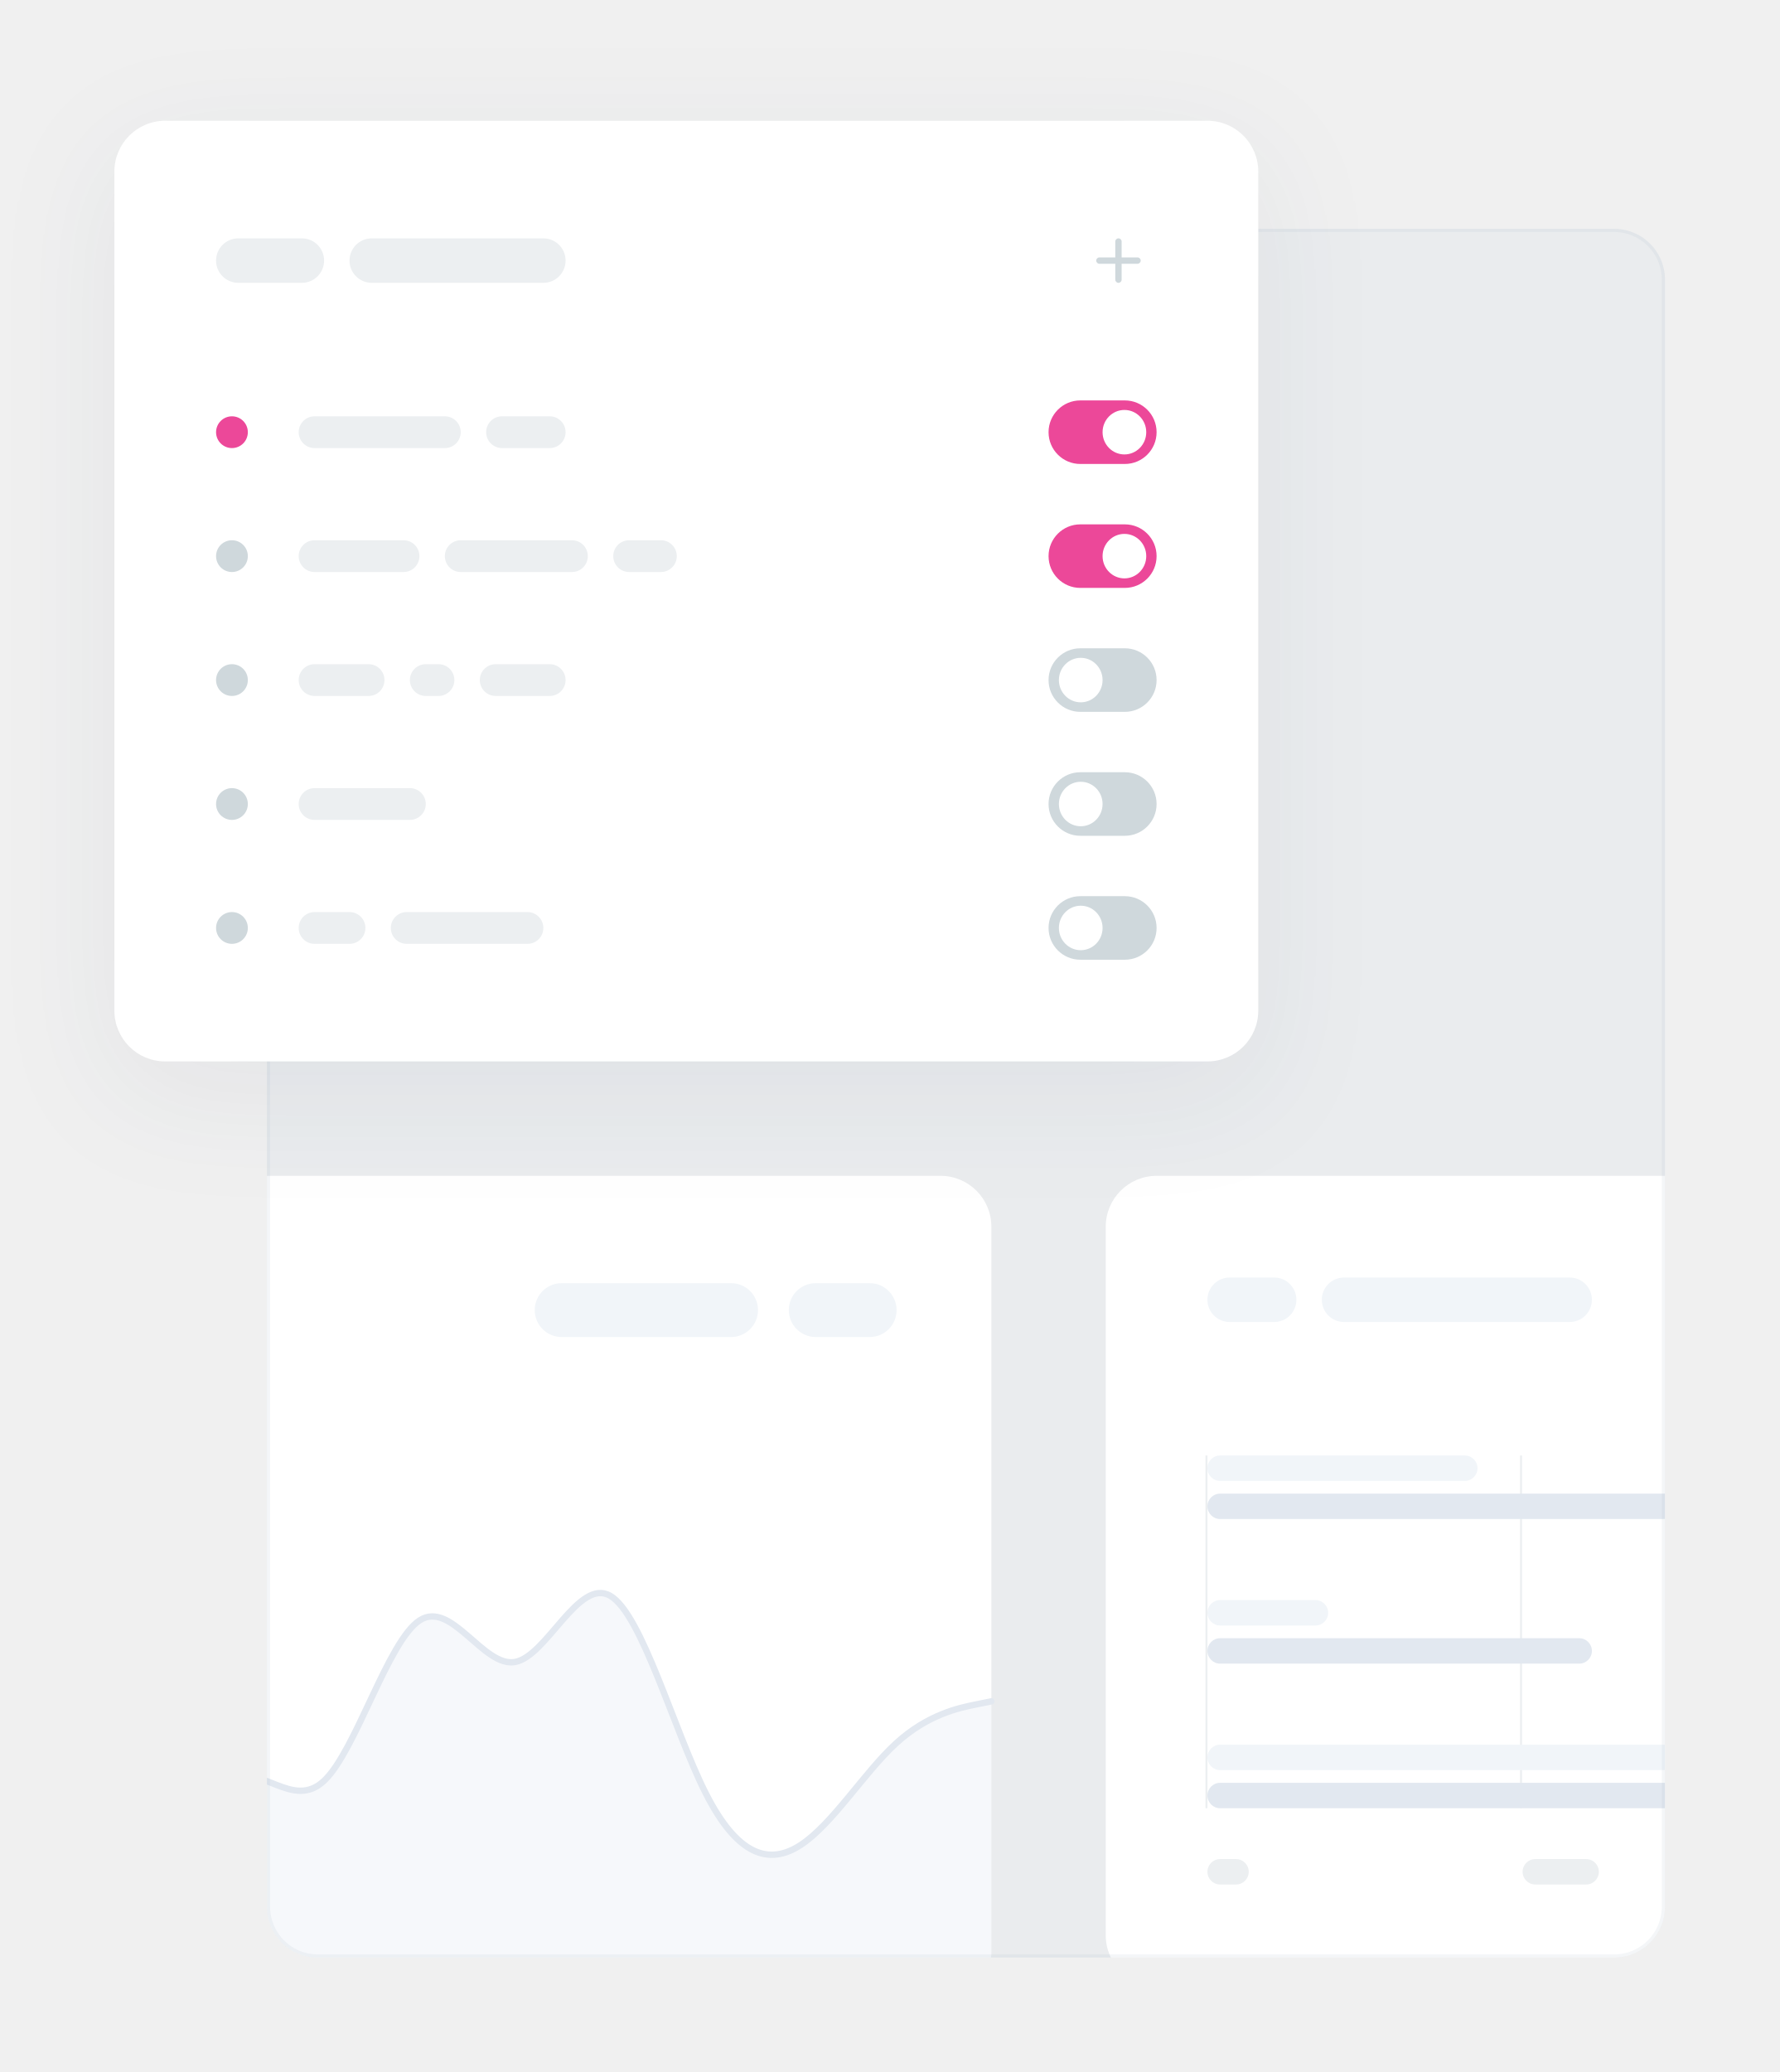
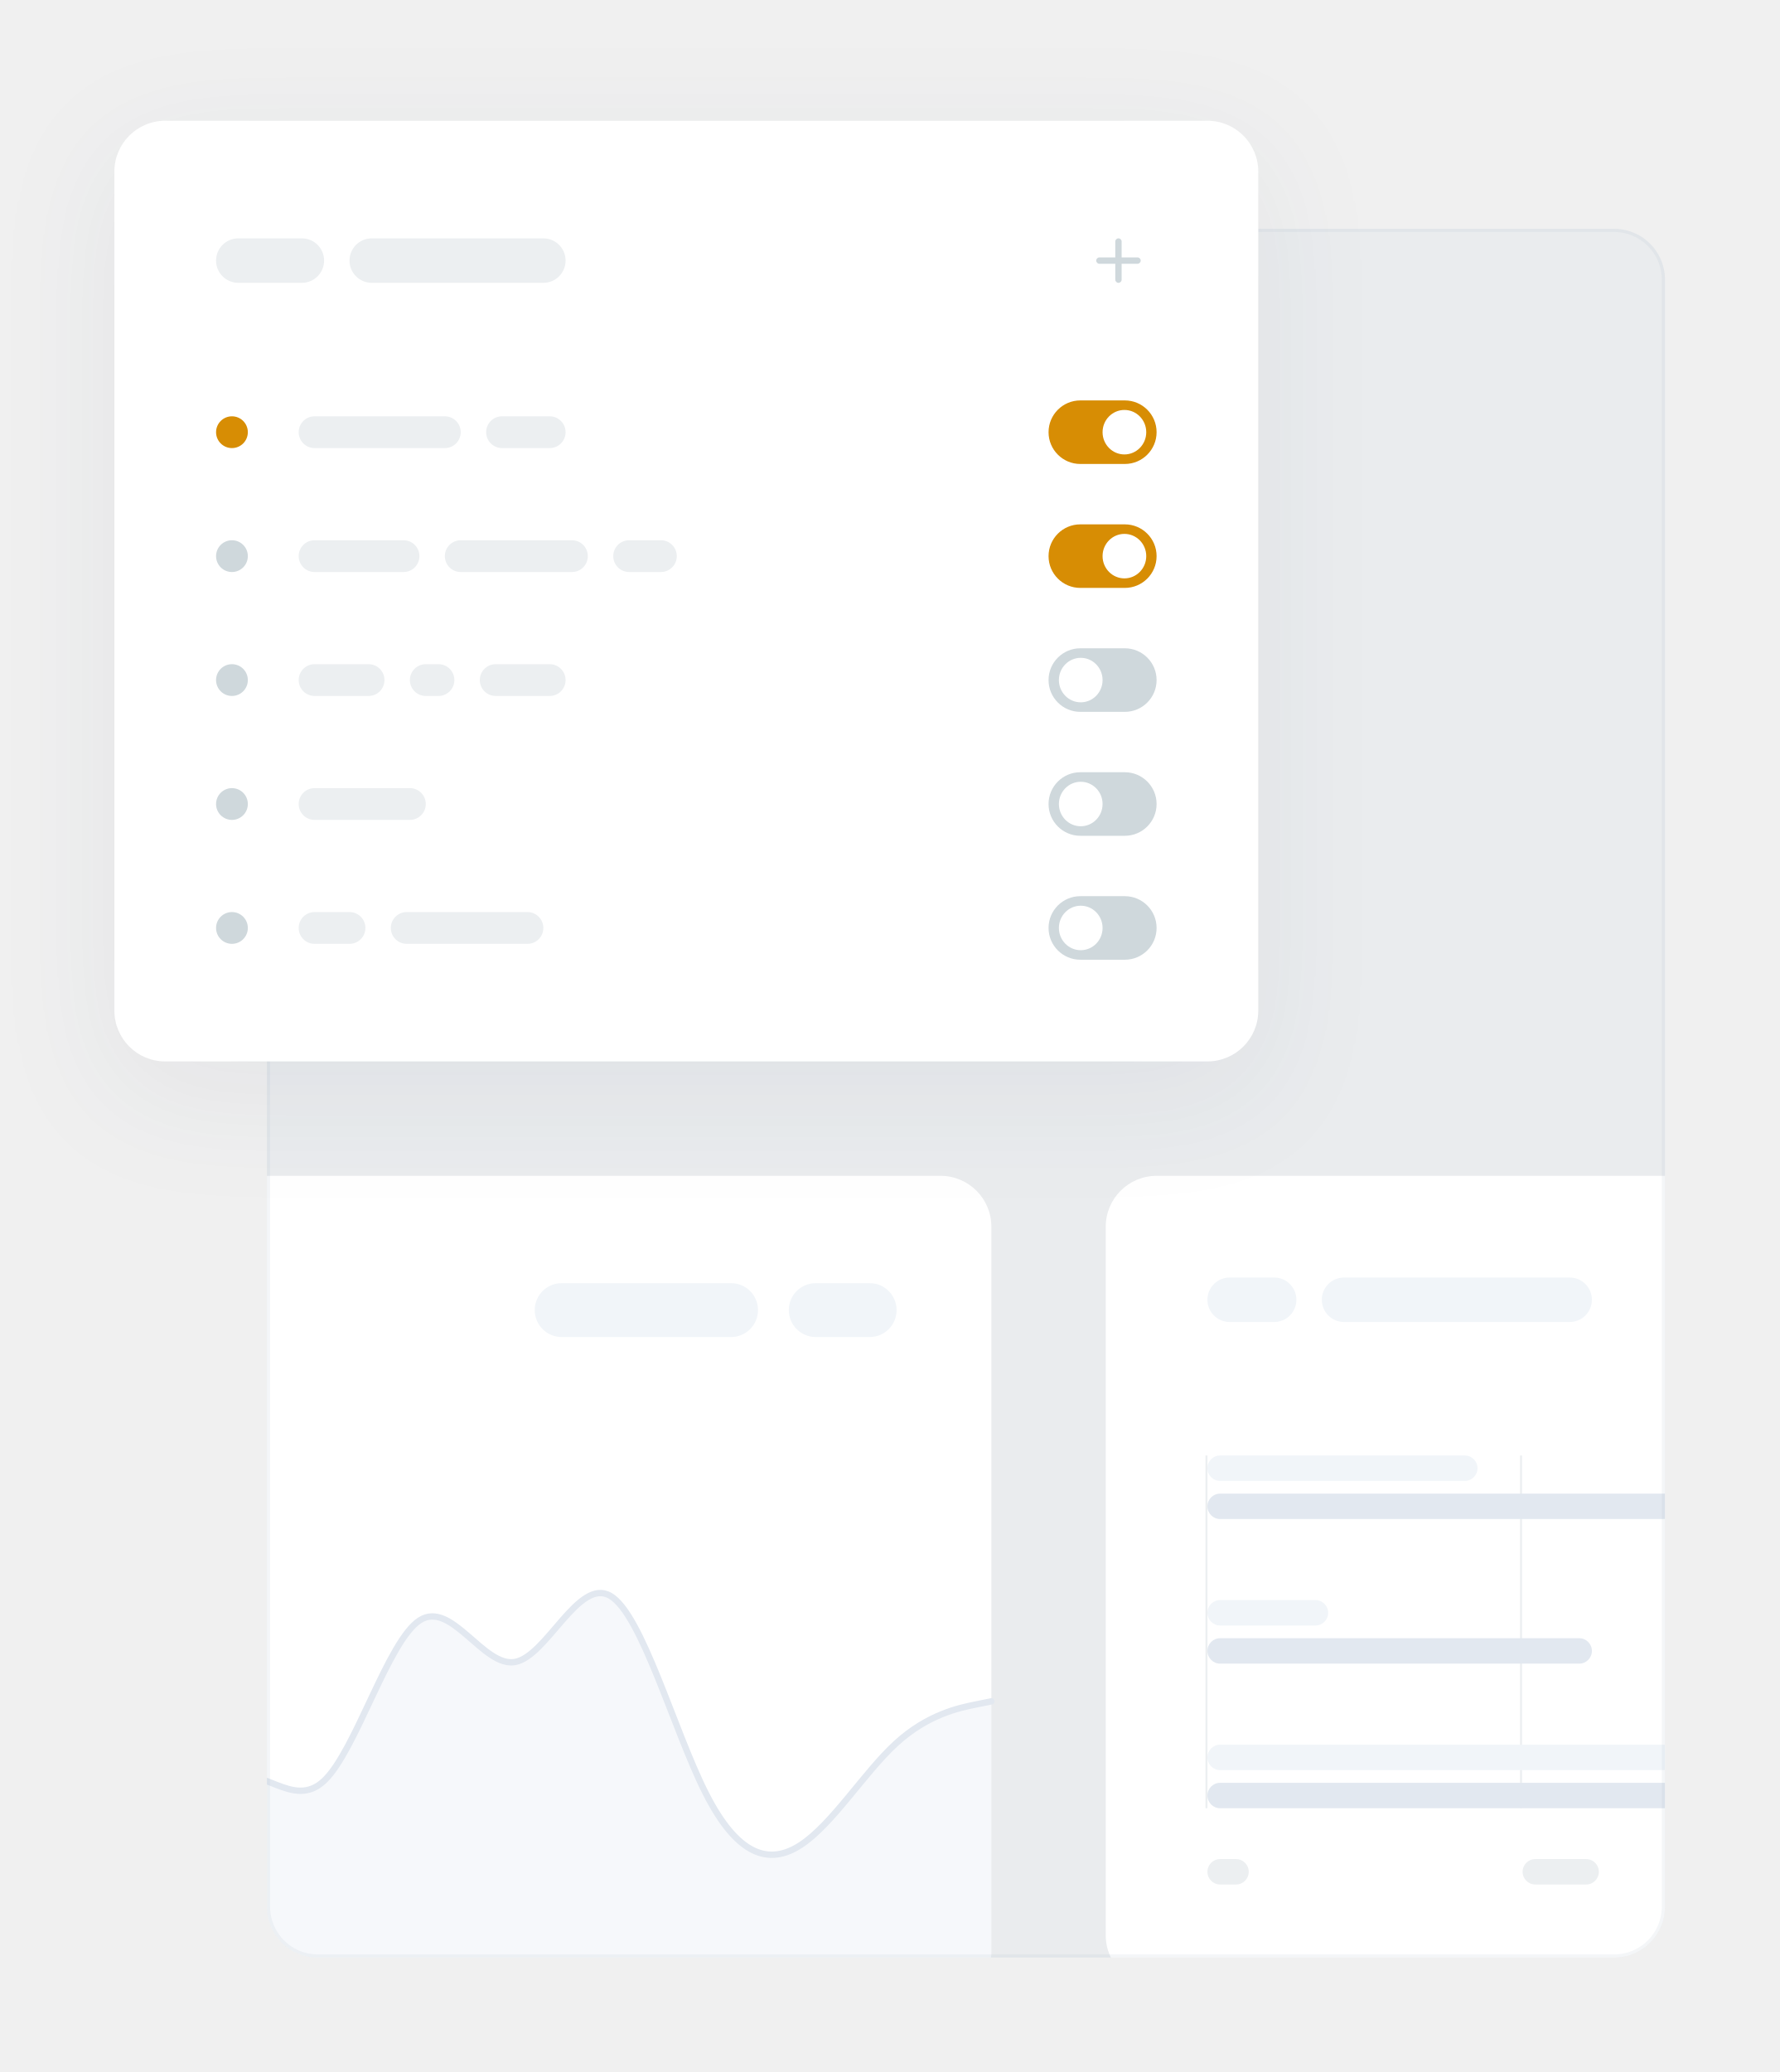
<svg xmlns="http://www.w3.org/2000/svg" width="560" height="652" viewBox="0 0 560 652" fill="none">
  <g clip-path="url(#clip0_797_1316)">
    <g clip-path="url(#clip1_797_1316)">
      <rect x="84" y="72" width="440" height="544" rx="16" fill="#4074BC" fill-opacity="0.03" />
      <rect x="-200" y="370" width="512" height="260" rx="16" fill="white" />
      <path opacity="0.3" d="M-42.831 631.07L-47.828 641.828H311.999V535.363L307.002 536.377C302.004 537.394 292.008 539.425 282.014 548.573C272.018 557.72 262.023 573.986 252.027 580.543C242.033 587.1 232.036 583.951 222.042 564.162C212.048 544.375 202.051 507.948 192.057 502.161C182.061 496.374 172.067 521.226 162.07 522.982C152.076 524.736 142.08 503.391 132.085 509.881C122.091 516.371 112.095 550.693 102.1 560.263C92.104 569.831 82.11 554.649 72.114 559.866C62.119 565.082 52.123 590.698 42.129 601.993C32.134 613.291 22.138 610.266 12.144 603.759C2.147 597.254 -7.847 587.266 -17.843 593.03C-27.837 598.796 -37.834 620.312 -42.831 631.07Z" fill="#E2E8F0" />
      <path d="M-47.828 641.828L-42.831 631.07C-37.834 620.312 -27.837 598.796 -17.843 593.03C-7.847 587.266 2.147 597.254 12.144 603.759C22.138 610.266 32.134 613.291 42.129 601.993C52.123 590.698 62.119 565.082 72.114 559.866C82.11 554.649 92.104 569.831 102.1 560.263C112.095 550.693 122.091 516.371 132.085 509.881C142.08 503.391 152.076 524.736 162.07 522.982C172.067 521.226 182.061 496.374 192.057 502.161C202.051 507.948 212.048 544.375 222.042 564.162C232.036 583.951 242.033 587.1 252.027 580.543C262.023 573.986 272.018 557.72 282.014 548.573C292.008 539.425 302.004 537.394 307.002 536.377L311.999 535.363" stroke="#E2E8F0" stroke-width="2" stroke-linecap="round" />
      <path d="M230.078 403.77H176.77C172.086 403.77 168.289 407.567 168.289 412.25C168.289 416.934 172.086 420.731 176.77 420.731H230.078C234.761 420.731 238.558 416.934 238.558 412.25C238.558 407.567 234.761 403.77 230.078 403.77Z" fill="#F1F5F9" />
      <path d="M273.692 403.77H256.731C252.047 403.77 248.25 407.567 248.25 412.25C248.25 416.934 252.047 420.731 256.731 420.731H273.692C278.376 420.731 282.173 416.934 282.173 412.25C282.173 407.567 278.376 403.77 273.692 403.77Z" fill="#F1F5F9" />
      <rect x="348" y="370" width="394" height="255" rx="16" fill="white" />
      <path d="M401 402H387C383.134 402 380 405.134 380 409C380 412.866 383.134 416 387 416H401C404.866 416 408 412.866 408 409C408 405.134 404.866 402 401 402Z" fill="#F1F5F9" />
      <path d="M494 402H423C419.134 402 416 405.134 416 409C416 412.866 419.134 416 423 416H494C497.866 416 501 412.866 501 409C501 405.134 497.866 402 494 402Z" fill="#F1F5F9" />
      <path d="M389 585H384C381.791 585 380 586.791 380 589C380 591.209 381.791 593 384 593H389C391.209 593 393 591.209 393 589C393 586.791 391.209 585 389 585Z" fill="#ECEFF1" />
      <path d="M499.191 585H483.191C480.982 585 479.191 586.791 479.191 589C479.191 591.209 480.982 593 483.191 593H499.191C501.401 593 503.191 591.209 503.191 589C503.191 586.791 501.401 585 499.191 585Z" fill="#ECEFF1" />
      <path d="M379.695 569V458" stroke="#ECEFF1" stroke-width="0.612" />
      <path d="M478.695 569V458" stroke="#ECEFF1" stroke-width="0.612" />
      <path d="M461 458H384C381.791 458 380 459.791 380 462C380 464.209 381.791 466 384 466H461C463.209 466 465 464.209 465 462C465 459.791 463.209 458 461 458Z" fill="#F1F5F9" />
      <path d="M536 470H384C381.791 470 380 471.791 380 474C380 476.209 381.791 478 384 478H536C538.209 478 540 476.209 540 474C540 471.791 538.209 470 536 470Z" fill="#E2E8F0" />
      <path d="M414 503.5H384C381.791 503.5 380 505.291 380 507.5C380 509.709 381.791 511.5 384 511.5H414C416.209 511.5 418 509.709 418 507.5C418 505.291 416.209 503.5 414 503.5Z" fill="#F1F5F9" />
      <path d="M497 515.5H384C381.791 515.5 380 517.291 380 519.5C380 521.709 381.791 523.5 384 523.5H497C499.209 523.5 501 521.709 501 519.5C501 517.291 499.209 515.5 497 515.5Z" fill="#E2E8F0" />
      <path d="M591 549H384C381.791 549 380 550.791 380 553C380 555.209 381.791 557 384 557H591C593.209 557 595 555.209 595 553C595 550.791 593.209 549 591 549Z" fill="#F1F5F9" />
      <path d="M684 561H384C381.791 561 380 562.791 380 565C380 567.209 381.791 569 384 569H684C686.209 569 688 567.209 688 565C688 562.791 686.209 561 684 561Z" fill="#E2E8F0" />
    </g>
    <rect x="84.5" y="72.5" width="439" height="543" rx="15.5" stroke="#94A3B8" stroke-opacity="0.1" />
    <g filter="url(#filter0_d_797_1316)">
      <rect x="36" y="38" width="360" height="296" rx="16" fill="white" />
    </g>
    <path d="M95 75H75C71.134 75 68 78.134 68 82C68 85.866 71.134 89 75 89H95C98.866 89 102 85.866 102 82C102 78.134 98.866 75 95 75Z" fill="#ECEFF1" />
    <path d="M171 75H117C113.134 75 110 78.134 110 82C110 85.866 113.134 89 117 89H171C174.866 89 178 85.866 178 82C178 78.134 174.866 75 171 75Z" fill="#ECEFF1" />
    <path d="M358 83H353V88C353 88.55 352.55 89 352 89C351.45 89 351 88.55 351 88V83H346C345.45 83 345 82.55 345 82C345 81.45 345.45 81 346 81H351V76C351 75.45 351.45 75 352 75C352.55 75 353 75.45 353 76V81H358C358.55 81 359 81.45 359 82C359 82.55 358.55 83 358 83Z" fill="#CFD8DC" />
-     <path d="M78 136C78 133.239 75.761 131 73 131C70.239 131 68 133.239 68 136C68 138.761 70.239 141 73 141C75.761 141 78 138.761 78 136Z" fill="#EC4899" />
+     <path d="M78 136C78 133.239 75.761 131 73 131C70.239 131 68 133.239 68 136C68 138.761 70.239 141 73 141C75.761 141 78 138.761 78 136Z" fill="#d78d04" />
    <path d="M140 131H99C96.239 131 94 133.239 94 136C94 138.761 96.239 141 99 141H140C142.761 141 145 138.761 145 136C145 133.239 142.761 131 140 131Z" fill="#ECEFF1" />
    <path d="M173 131H158C155.239 131 153 133.239 153 136C153 138.761 155.239 141 158 141H173C175.761 141 178 138.761 178 136C178 133.239 175.761 131 173 131Z" fill="#ECEFF1" />
-     <path d="M354 126H340C334.477 126 330 130.477 330 136C330 141.523 334.477 146 340 146H354C359.523 146 364 141.523 364 136C364 130.477 359.523 126 354 126Z" fill="#EC4899" />
+     <path d="M354 126H340C334.477 126 330 130.477 330 136C330 141.523 334.477 146 340 146H354C359.523 146 364 141.523 364 136C364 130.477 359.523 126 354 126Z" fill="#d78d04" />
    <path d="M353.873 143C357.668 143 360.745 139.866 360.745 136C360.745 132.134 357.668 129 353.873 129C350.077 129 347 132.134 347 136C347 139.866 350.077 143 353.873 143Z" fill="white" />
    <path d="M78 175C78 172.239 75.761 170 73 170C70.239 170 68 172.239 68 175C68 177.761 70.239 180 73 180C75.761 180 78 177.761 78 175Z" fill="#CFD8DC" />
    <path d="M127 170H99C96.239 170 94 172.239 94 175C94 177.761 96.239 180 99 180H127C129.761 180 132 177.761 132 175C132 172.239 129.761 170 127 170Z" fill="#ECEFF1" />
    <path d="M180 170H145C142.239 170 140 172.239 140 175C140 177.761 142.239 180 145 180H180C182.761 180 185 177.761 185 175C185 172.239 182.761 170 180 170Z" fill="#ECEFF1" />
    <path d="M208 170H198C195.239 170 193 172.239 193 175C193 177.761 195.239 180 198 180H208C210.761 180 213 177.761 213 175C213 172.239 210.761 170 208 170Z" fill="#ECEFF1" />
-     <path d="M354 165H340C334.477 165 330 169.477 330 175C330 180.523 334.477 185 340 185H354C359.523 185 364 180.523 364 175C364 169.477 359.523 165 354 165Z" fill="#EC4899" />
+     <path d="M354 165H340C334.477 165 330 169.477 330 175C330 180.523 334.477 185 340 185H354C359.523 185 364 180.523 364 175C364 169.477 359.523 165 354 165Z" fill="#d78d04" />
    <path d="M353.873 182C357.668 182 360.745 178.866 360.745 175C360.745 171.134 357.668 168 353.873 168C350.077 168 347 171.134 347 175C347 178.866 350.077 182 353.873 182Z" fill="white" />
    <path d="M78 214C78 211.239 75.761 209 73 209C70.239 209 68 211.239 68 214C68 216.761 70.239 219 73 219C75.761 219 78 216.761 78 214Z" fill="#CFD8DC" />
    <path d="M116 209H99C96.239 209 94 211.239 94 214C94 216.761 96.239 219 99 219H116C118.761 219 121 216.761 121 214C121 211.239 118.761 209 116 209Z" fill="#ECEFF1" />
    <path d="M138 209H134C131.239 209 129 211.239 129 214C129 216.761 131.239 219 134 219H138C140.761 219 143 216.761 143 214C143 211.239 140.761 209 138 209Z" fill="#ECEFF1" />
    <path d="M173 209H156C153.239 209 151 211.239 151 214C151 216.761 153.239 219 156 219H173C175.761 219 178 216.761 178 214C178 211.239 175.761 209 173 209Z" fill="#ECEFF1" />
    <path d="M340 204H354C359.523 204 364 208.477 364 214C364 219.523 359.523 224 354 224H340C334.477 224 330 219.523 330 214C330 208.477 334.477 204 340 204Z" fill="#CFD8DC" />
    <path d="M340.127 221C336.332 221 333.255 217.866 333.255 214C333.255 210.134 336.332 207 340.127 207C343.923 207 347 210.134 347 214C347 217.866 343.923 221 340.127 221Z" fill="white" />
    <path d="M78 253C78 250.239 75.761 248 73 248C70.239 248 68 250.239 68 253C68 255.761 70.239 258 73 258C75.761 258 78 255.761 78 253Z" fill="#CFD8DC" />
    <path d="M129 248H99C96.239 248 94 250.239 94 253C94 255.761 96.239 258 99 258H129C131.761 258 134 255.761 134 253C134 250.239 131.761 248 129 248Z" fill="#ECEFF1" />
    <path d="M340 243H354C359.523 243 364 247.477 364 253C364 258.523 359.523 263 354 263H340C334.477 263 330 258.523 330 253C330 247.477 334.477 243 340 243Z" fill="#CFD8DC" />
    <path d="M340.127 260C336.332 260 333.255 256.866 333.255 253C333.255 249.134 336.332 246 340.127 246C343.923 246 347 249.134 347 253C347 256.866 343.923 260 340.127 260Z" fill="white" />
    <path d="M78 292C78 289.239 75.761 287 73 287C70.239 287 68 289.239 68 292C68 294.761 70.239 297 73 297C75.761 297 78 294.761 78 292Z" fill="#CFD8DC" />
    <path d="M110 287H99C96.239 287 94 289.239 94 292C94 294.761 96.239 297 99 297H110C112.761 297 115 294.761 115 292C115 289.239 112.761 287 110 287Z" fill="#ECEFF1" />
    <path d="M166 287H128C125.239 287 123 289.239 123 292C123 294.761 125.239 297 128 297H166C168.761 297 171 294.761 171 292C171 289.239 168.761 287 166 287Z" fill="#ECEFF1" />
    <path d="M340 282H354C359.523 282 364 286.477 364 292C364 297.523 359.523 302 354 302H340C334.477 302 330 297.523 330 292C330 286.477 334.477 282 340 282Z" fill="#CFD8DC" />
    <path d="M340.127 299C336.332 299 333.255 295.866 333.255 292C333.255 288.134 336.332 285 340.127 285C343.923 285 347 288.134 347 292C347 295.866 343.923 299 340.127 299Z" fill="white" />
  </g>
  <defs>
    <filter id="filter0_d_797_1316" x="-2" y="10" width="436" height="372" filterUnits="userSpaceOnUse" color-interpolation-filters="sRGB">
      <feFlood flood-opacity="0" result="BackgroundImageFix" />
      <feColorMatrix in="SourceAlpha" type="matrix" values="0 0 0 0 0 0 0 0 0 0 0 0 0 0 0 0 0 0 127 0" result="hardAlpha" />
      <feOffset dy="10" />
      <feGaussianBlur stdDeviation="19" />
      <feColorMatrix type="matrix" values="0 0 0 0 0.094 0 0 0 0 0.153 0 0 0 0 0.294 0 0 0 0.06 0" />
      <feBlend mode="normal" in2="BackgroundImageFix" result="effect1_dropShadow_797_1316" />
      <feBlend mode="normal" in="SourceGraphic" in2="effect1_dropShadow_797_1316" result="shape" />
    </filter>
    <clipPath id="clip0_797_1316">
      <rect width="560" height="652" fill="white" />
    </clipPath>
    <clipPath id="clip1_797_1316">
      <rect x="84" y="72" width="440" height="544" rx="16" fill="white" />
    </clipPath>
  </defs>
</svg>
